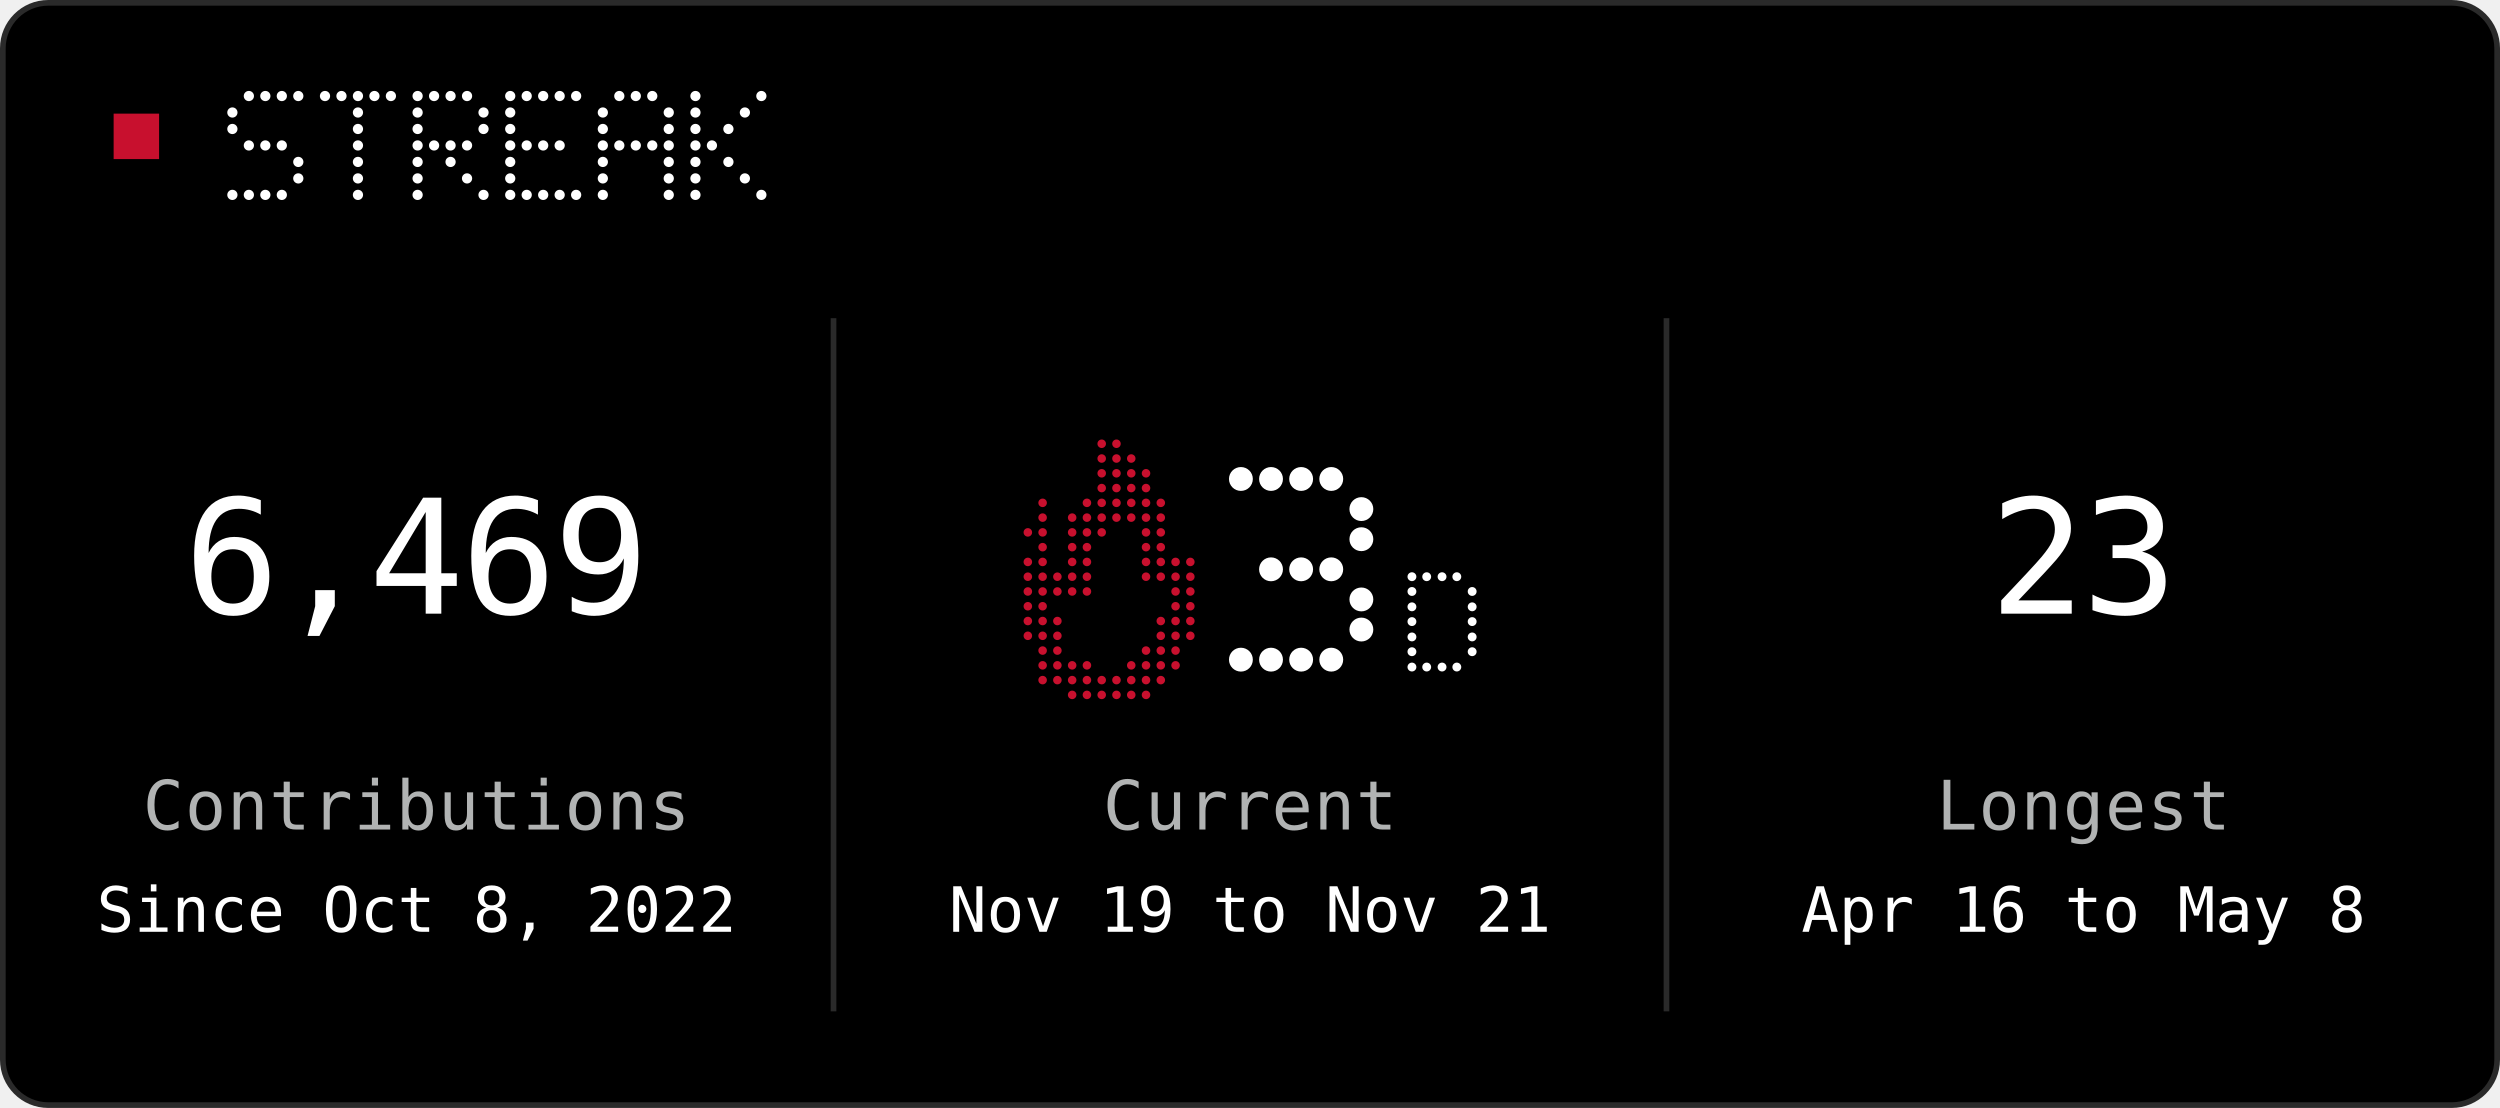
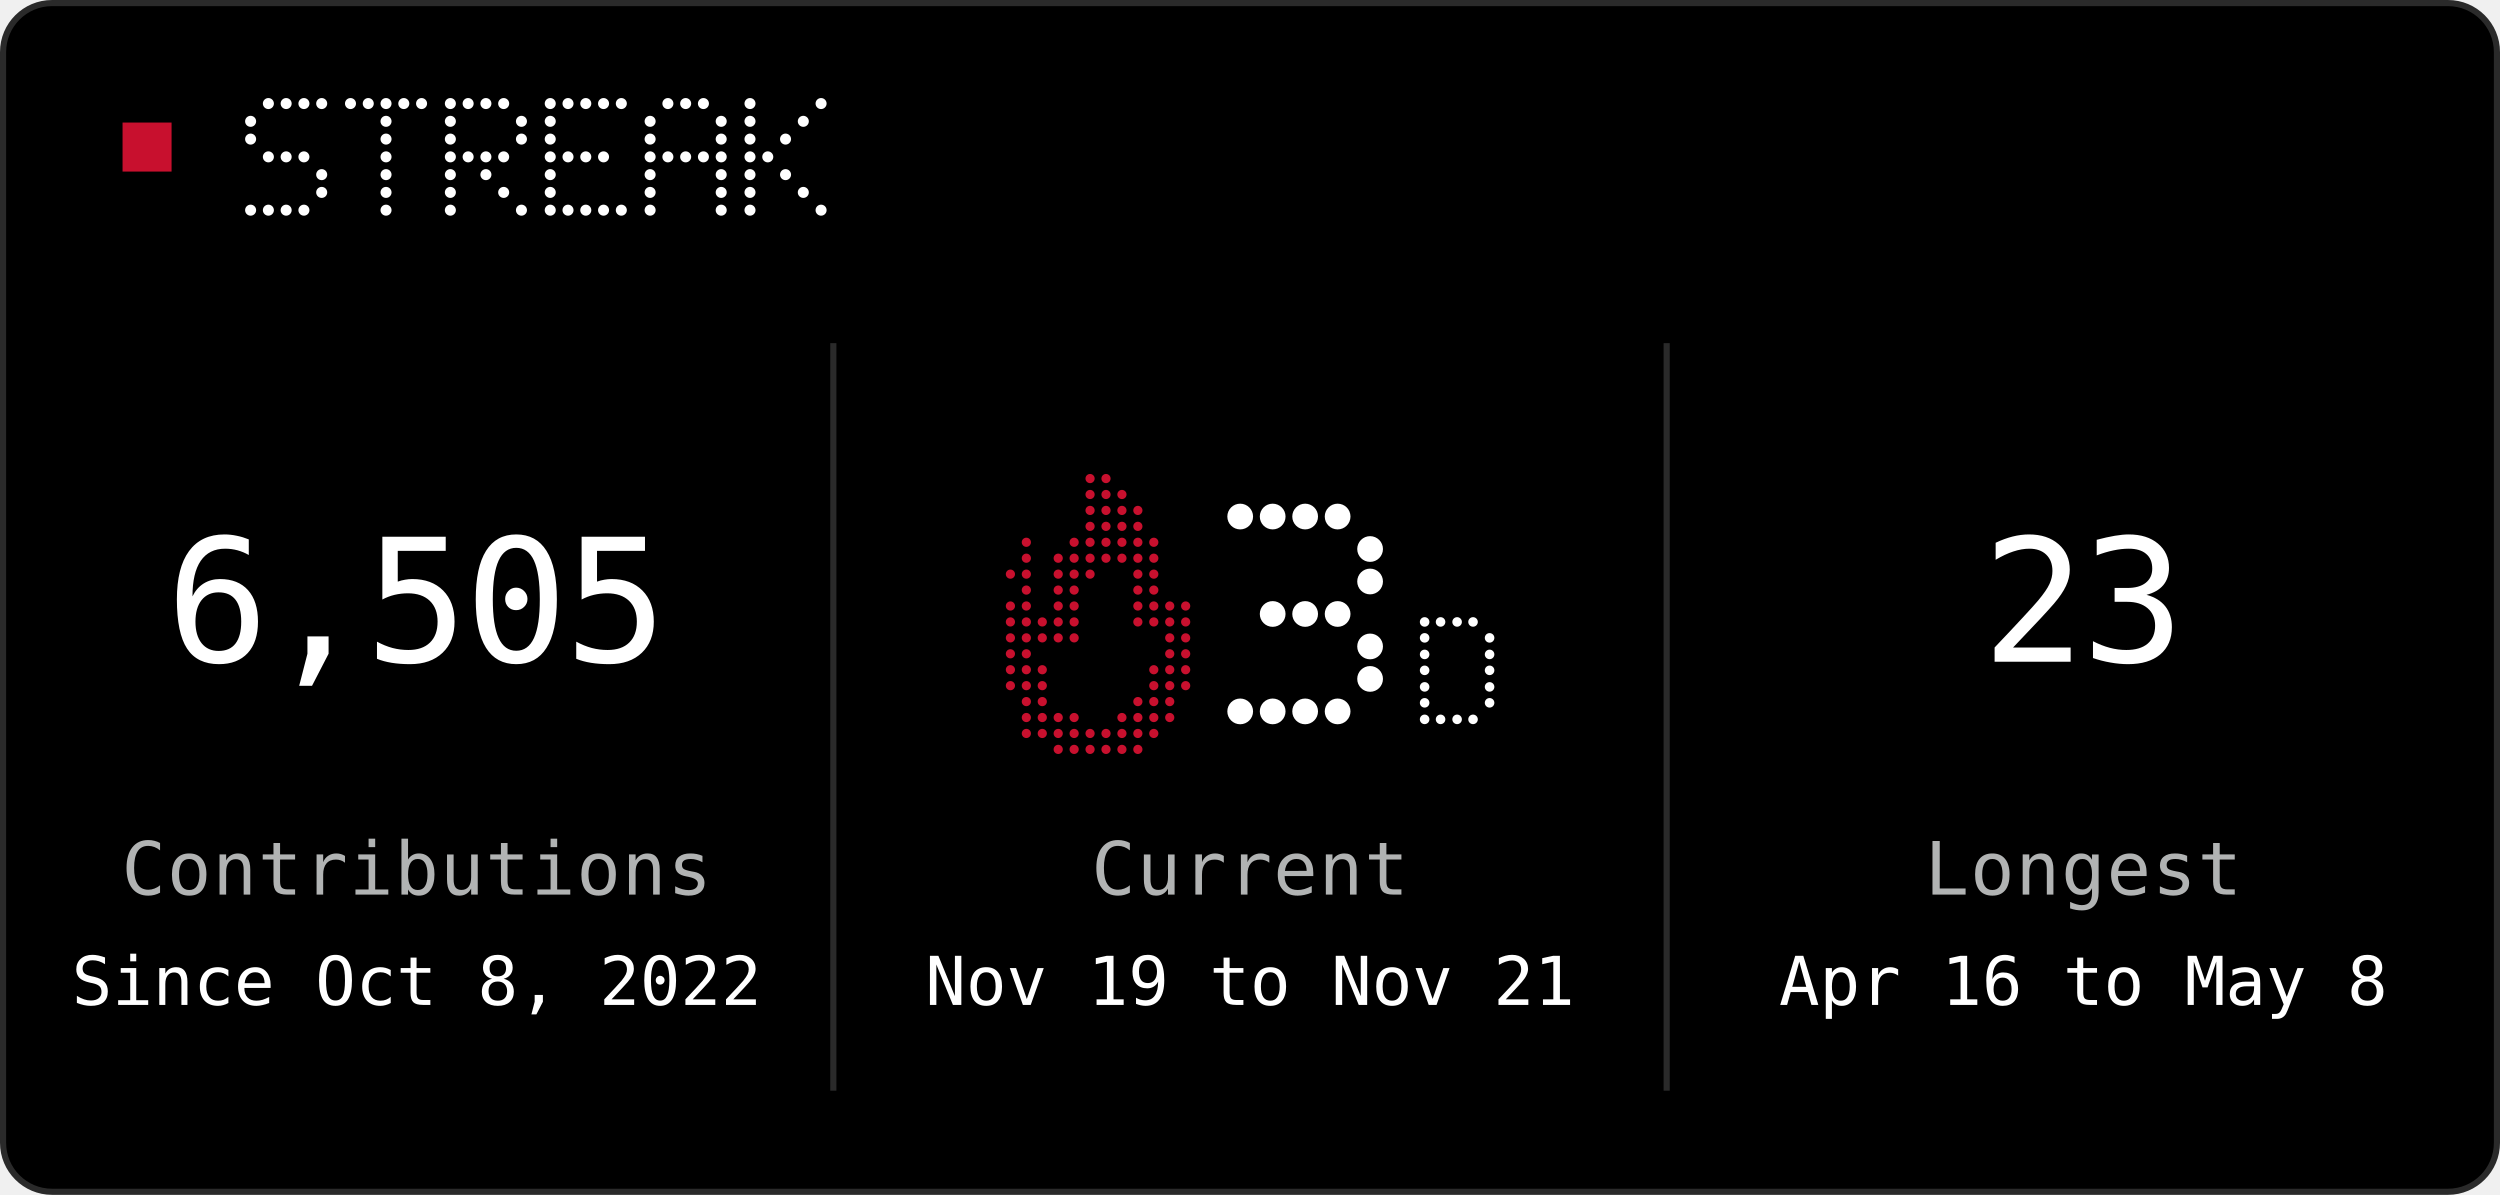
- <svg xmlns="http://www.w3.org/2000/svg" width="440" height="195" viewBox="0 0 440 195" role="img">
-   <rect x="0.5" y="0.5" width="439" height="194" rx="8" fill="#000000" stroke="#2A2A2A" />
+ <svg xmlns="http://www.w3.org/2000/svg" width="408" height="195" viewBox="0 0 408 195" role="img">
+   <rect x="0.5" y="0.5" width="407" height="194" rx="8" fill="#000000" stroke="#2A2A2A" />
  <rect x="20" y="20" width="8" height="8" fill="#C8102E" />
  <circle cx="43.8" cy="16.9" r="0.90" fill="#FFFFFF" />
  <circle cx="46.7" cy="16.9" r="0.90" fill="#FFFFFF" />
  <circle cx="49.6" cy="16.9" r="0.90" fill="#FFFFFF" />
  <circle cx="52.5" cy="16.9" r="0.90" fill="#FFFFFF" />
  <circle cx="40.9" cy="19.8" r="0.90" fill="#FFFFFF" />
  <circle cx="40.9" cy="22.7" r="0.90" fill="#FFFFFF" />
  <circle cx="43.8" cy="25.6" r="0.90" fill="#FFFFFF" />
  <circle cx="46.7" cy="25.6" r="0.90" fill="#FFFFFF" />
  <circle cx="49.6" cy="25.6" r="0.90" fill="#FFFFFF" />
  <circle cx="52.5" cy="28.5" r="0.90" fill="#FFFFFF" />
  <circle cx="52.5" cy="31.4" r="0.90" fill="#FFFFFF" />
  <circle cx="40.9" cy="34.3" r="0.90" fill="#FFFFFF" />
  <circle cx="43.8" cy="34.3" r="0.90" fill="#FFFFFF" />
  <circle cx="46.7" cy="34.3" r="0.90" fill="#FFFFFF" />
  <circle cx="49.6" cy="34.3" r="0.90" fill="#FFFFFF" />
  <circle cx="57.2" cy="16.9" r="0.90" fill="#FFFFFF" />
  <circle cx="60.1" cy="16.9" r="0.90" fill="#FFFFFF" />
  <circle cx="63.0" cy="16.9" r="0.90" fill="#FFFFFF" />
  <circle cx="65.9" cy="16.9" r="0.90" fill="#FFFFFF" />
  <circle cx="68.8" cy="16.9" r="0.90" fill="#FFFFFF" />
  <circle cx="63.0" cy="19.8" r="0.90" fill="#FFFFFF" />
  <circle cx="63.0" cy="22.7" r="0.90" fill="#FFFFFF" />
  <circle cx="63.0" cy="25.6" r="0.90" fill="#FFFFFF" />
  <circle cx="63.0" cy="28.5" r="0.90" fill="#FFFFFF" />
  <circle cx="63.0" cy="31.4" r="0.90" fill="#FFFFFF" />
  <circle cx="63.0" cy="34.3" r="0.90" fill="#FFFFFF" />
  <circle cx="73.5" cy="16.9" r="0.90" fill="#FFFFFF" />
  <circle cx="76.4" cy="16.9" r="0.90" fill="#FFFFFF" />
  <circle cx="79.3" cy="16.9" r="0.90" fill="#FFFFFF" />
  <circle cx="82.2" cy="16.9" r="0.90" fill="#FFFFFF" />
  <circle cx="73.5" cy="19.8" r="0.90" fill="#FFFFFF" />
  <circle cx="85.1" cy="19.8" r="0.90" fill="#FFFFFF" />
  <circle cx="73.5" cy="22.7" r="0.90" fill="#FFFFFF" />
  <circle cx="85.1" cy="22.7" r="0.90" fill="#FFFFFF" />
  <circle cx="73.5" cy="25.6" r="0.90" fill="#FFFFFF" />
  <circle cx="76.4" cy="25.6" r="0.90" fill="#FFFFFF" />
  <circle cx="79.3" cy="25.6" r="0.90" fill="#FFFFFF" />
  <circle cx="82.2" cy="25.6" r="0.90" fill="#FFFFFF" />
  <circle cx="73.5" cy="28.5" r="0.90" fill="#FFFFFF" />
  <circle cx="79.3" cy="28.5" r="0.90" fill="#FFFFFF" />
  <circle cx="73.5" cy="31.4" r="0.90" fill="#FFFFFF" />
  <circle cx="82.2" cy="31.4" r="0.90" fill="#FFFFFF" />
  <circle cx="73.5" cy="34.3" r="0.90" fill="#FFFFFF" />
  <circle cx="85.1" cy="34.3" r="0.90" fill="#FFFFFF" />
  <circle cx="89.8" cy="16.9" r="0.90" fill="#FFFFFF" />
  <circle cx="92.7" cy="16.9" r="0.90" fill="#FFFFFF" />
  <circle cx="95.6" cy="16.9" r="0.90" fill="#FFFFFF" />
  <circle cx="98.5" cy="16.9" r="0.90" fill="#FFFFFF" />
  <circle cx="101.4" cy="16.9" r="0.90" fill="#FFFFFF" />
  <circle cx="89.8" cy="19.8" r="0.90" fill="#FFFFFF" />
  <circle cx="89.8" cy="22.7" r="0.90" fill="#FFFFFF" />
  <circle cx="89.8" cy="25.6" r="0.90" fill="#FFFFFF" />
  <circle cx="92.7" cy="25.6" r="0.90" fill="#FFFFFF" />
  <circle cx="95.6" cy="25.6" r="0.90" fill="#FFFFFF" />
  <circle cx="98.5" cy="25.6" r="0.90" fill="#FFFFFF" />
  <circle cx="89.8" cy="28.5" r="0.90" fill="#FFFFFF" />
  <circle cx="89.8" cy="31.4" r="0.90" fill="#FFFFFF" />
  <circle cx="89.8" cy="34.3" r="0.90" fill="#FFFFFF" />
  <circle cx="92.7" cy="34.3" r="0.90" fill="#FFFFFF" />
  <circle cx="95.6" cy="34.3" r="0.90" fill="#FFFFFF" />
  <circle cx="98.5" cy="34.3" r="0.90" fill="#FFFFFF" />
  <circle cx="101.4" cy="34.3" r="0.90" fill="#FFFFFF" />
  <circle cx="109.0" cy="16.9" r="0.90" fill="#FFFFFF" />
  <circle cx="111.9" cy="16.9" r="0.90" fill="#FFFFFF" />
  <circle cx="114.8" cy="16.9" r="0.90" fill="#FFFFFF" />
  <circle cx="106.1" cy="19.8" r="0.90" fill="#FFFFFF" />
  <circle cx="117.7" cy="19.8" r="0.90" fill="#FFFFFF" />
  <circle cx="106.1" cy="22.7" r="0.90" fill="#FFFFFF" />
  <circle cx="117.7" cy="22.7" r="0.90" fill="#FFFFFF" />
  <circle cx="106.1" cy="25.6" r="0.90" fill="#FFFFFF" />
  <circle cx="109.0" cy="25.6" r="0.90" fill="#FFFFFF" />
  <circle cx="111.9" cy="25.6" r="0.90" fill="#FFFFFF" />
  <circle cx="114.8" cy="25.6" r="0.90" fill="#FFFFFF" />
  <circle cx="117.7" cy="25.6" r="0.90" fill="#FFFFFF" />
  <circle cx="106.1" cy="28.5" r="0.90" fill="#FFFFFF" />
  <circle cx="117.7" cy="28.5" r="0.90" fill="#FFFFFF" />
  <circle cx="106.1" cy="31.4" r="0.90" fill="#FFFFFF" />
  <circle cx="117.7" cy="31.4" r="0.90" fill="#FFFFFF" />
  <circle cx="106.1" cy="34.3" r="0.90" fill="#FFFFFF" />
  <circle cx="117.7" cy="34.3" r="0.90" fill="#FFFFFF" />
  <circle cx="122.4" cy="16.9" r="0.90" fill="#FFFFFF" />
  <circle cx="134.0" cy="16.9" r="0.90" fill="#FFFFFF" />
  <circle cx="122.4" cy="19.8" r="0.90" fill="#FFFFFF" />
  <circle cx="131.1" cy="19.8" r="0.90" fill="#FFFFFF" />
  <circle cx="122.4" cy="22.7" r="0.90" fill="#FFFFFF" />
  <circle cx="128.2" cy="22.7" r="0.90" fill="#FFFFFF" />
  <circle cx="122.4" cy="25.6" r="0.90" fill="#FFFFFF" />
  <circle cx="125.3" cy="25.6" r="0.90" fill="#FFFFFF" />
  <circle cx="122.4" cy="28.5" r="0.90" fill="#FFFFFF" />
  <circle cx="128.2" cy="28.5" r="0.90" fill="#FFFFFF" />
  <circle cx="122.4" cy="31.4" r="0.90" fill="#FFFFFF" />
  <circle cx="131.1" cy="31.4" r="0.90" fill="#FFFFFF" />
  <circle cx="122.4" cy="34.3" r="0.90" fill="#FFFFFF" />
  <circle cx="134.0" cy="34.3" r="0.90" fill="#FFFFFF" />
-   <line x1="146.7" y1="56" x2="146.7" y2="178" stroke="#2A2A2A" />
-   <line x1="293.3" y1="56" x2="293.3" y2="178" stroke="#2A2A2A" />
-   <text x="73.3" y="108" fill="#FFFFFF" text-anchor="middle" font-family="ui-monospace, Geist Mono, monospace" font-size="28" letter-spacing="-0.6" dominant-baseline="auto">6,469</text>
-   <text x="73.3" y="146" fill="#B1B3B3" text-anchor="middle" font-family="ui-monospace, Geist Mono, monospace" font-size="12" letter-spacing="0.2" dominant-baseline="auto">Contributions</text>
-   <text x="73.3" y="164" fill="#FFFFFF" text-anchor="middle" font-family="ui-monospace, Geist Mono, monospace" font-size="11" letter-spacing="0" dominant-baseline="auto">Since Oct 8, 2022</text>
-   <circle cx="193.9" cy="78.1" r="0.75" fill="#C8102E" />
-   <circle cx="196.5" cy="78.1" r="0.75" fill="#C8102E" />
-   <circle cx="193.9" cy="80.7" r="0.75" fill="#C8102E" />
-   <circle cx="196.5" cy="80.7" r="0.75" fill="#C8102E" />
-   <circle cx="199.1" cy="80.7" r="0.75" fill="#C8102E" />
-   <circle cx="193.9" cy="83.3" r="0.75" fill="#C8102E" />
-   <circle cx="196.5" cy="83.3" r="0.75" fill="#C8102E" />
-   <circle cx="199.1" cy="83.3" r="0.75" fill="#C8102E" />
-   <circle cx="201.7" cy="83.3" r="0.75" fill="#C8102E" />
-   <circle cx="193.9" cy="85.9" r="0.75" fill="#C8102E" />
-   <circle cx="196.5" cy="85.9" r="0.75" fill="#C8102E" />
-   <circle cx="199.1" cy="85.9" r="0.75" fill="#C8102E" />
-   <circle cx="201.7" cy="85.9" r="0.75" fill="#C8102E" />
-   <circle cx="183.5" cy="88.5" r="0.75" fill="#C8102E" />
-   <circle cx="191.3" cy="88.5" r="0.75" fill="#C8102E" />
-   <circle cx="193.9" cy="88.5" r="0.75" fill="#C8102E" />
-   <circle cx="196.5" cy="88.5" r="0.75" fill="#C8102E" />
-   <circle cx="199.1" cy="88.5" r="0.75" fill="#C8102E" />
-   <circle cx="201.7" cy="88.5" r="0.75" fill="#C8102E" />
-   <circle cx="204.3" cy="88.5" r="0.75" fill="#C8102E" />
-   <circle cx="183.5" cy="91.1" r="0.75" fill="#C8102E" />
-   <circle cx="188.7" cy="91.1" r="0.75" fill="#C8102E" />
-   <circle cx="191.3" cy="91.1" r="0.75" fill="#C8102E" />
-   <circle cx="193.9" cy="91.1" r="0.75" fill="#C8102E" />
-   <circle cx="196.5" cy="91.1" r="0.75" fill="#C8102E" />
-   <circle cx="199.1" cy="91.1" r="0.75" fill="#C8102E" />
-   <circle cx="201.7" cy="91.1" r="0.75" fill="#C8102E" />
-   <circle cx="204.3" cy="91.1" r="0.75" fill="#C8102E" />
-   <circle cx="180.9" cy="93.7" r="0.75" fill="#C8102E" />
-   <circle cx="183.5" cy="93.7" r="0.75" fill="#C8102E" />
-   <circle cx="188.7" cy="93.7" r="0.75" fill="#C8102E" />
-   <circle cx="191.3" cy="93.7" r="0.75" fill="#C8102E" />
-   <circle cx="193.9" cy="93.7" r="0.75" fill="#C8102E" />
-   <circle cx="201.7" cy="93.7" r="0.75" fill="#C8102E" />
-   <circle cx="204.3" cy="93.7" r="0.75" fill="#C8102E" />
-   <circle cx="183.5" cy="96.3" r="0.75" fill="#C8102E" />
-   <circle cx="188.7" cy="96.3" r="0.75" fill="#C8102E" />
-   <circle cx="191.3" cy="96.3" r="0.75" fill="#C8102E" />
-   <circle cx="201.7" cy="96.3" r="0.75" fill="#C8102E" />
-   <circle cx="204.3" cy="96.3" r="0.75" fill="#C8102E" />
-   <circle cx="180.9" cy="98.9" r="0.75" fill="#C8102E" />
-   <circle cx="183.5" cy="98.9" r="0.75" fill="#C8102E" />
-   <circle cx="188.7" cy="98.9" r="0.75" fill="#C8102E" />
-   <circle cx="191.3" cy="98.9" r="0.75" fill="#C8102E" />
-   <circle cx="201.7" cy="98.9" r="0.75" fill="#C8102E" />
-   <circle cx="204.3" cy="98.9" r="0.75" fill="#C8102E" />
-   <circle cx="206.9" cy="98.9" r="0.75" fill="#C8102E" />
-   <circle cx="209.5" cy="98.9" r="0.75" fill="#C8102E" />
-   <circle cx="180.9" cy="101.5" r="0.75" fill="#C8102E" />
-   <circle cx="183.5" cy="101.5" r="0.75" fill="#C8102E" />
-   <circle cx="186.1" cy="101.5" r="0.75" fill="#C8102E" />
-   <circle cx="188.7" cy="101.5" r="0.75" fill="#C8102E" />
-   <circle cx="191.3" cy="101.5" r="0.75" fill="#C8102E" />
-   <circle cx="201.7" cy="101.5" r="0.75" fill="#C8102E" />
-   <circle cx="204.3" cy="101.5" r="0.75" fill="#C8102E" />
-   <circle cx="206.9" cy="101.5" r="0.75" fill="#C8102E" />
-   <circle cx="209.5" cy="101.5" r="0.75" fill="#C8102E" />
-   <circle cx="180.9" cy="104.1" r="0.75" fill="#C8102E" />
-   <circle cx="183.5" cy="104.1" r="0.75" fill="#C8102E" />
-   <circle cx="186.1" cy="104.1" r="0.75" fill="#C8102E" />
-   <circle cx="188.7" cy="104.1" r="0.75" fill="#C8102E" />
-   <circle cx="191.3" cy="104.1" r="0.75" fill="#C8102E" />
-   <circle cx="206.9" cy="104.1" r="0.75" fill="#C8102E" />
-   <circle cx="209.5" cy="104.1" r="0.75" fill="#C8102E" />
-   <circle cx="180.9" cy="106.7" r="0.75" fill="#C8102E" />
-   <circle cx="183.5" cy="106.7" r="0.75" fill="#C8102E" />
-   <circle cx="206.9" cy="106.7" r="0.75" fill="#C8102E" />
-   <circle cx="209.5" cy="106.7" r="0.75" fill="#C8102E" />
-   <circle cx="180.9" cy="109.3" r="0.75" fill="#C8102E" />
-   <circle cx="183.5" cy="109.3" r="0.75" fill="#C8102E" />
-   <circle cx="186.1" cy="109.3" r="0.75" fill="#C8102E" />
-   <circle cx="204.3" cy="109.3" r="0.75" fill="#C8102E" />
-   <circle cx="206.9" cy="109.3" r="0.75" fill="#C8102E" />
-   <circle cx="209.5" cy="109.3" r="0.75" fill="#C8102E" />
-   <circle cx="180.9" cy="111.9" r="0.75" fill="#C8102E" />
-   <circle cx="183.5" cy="111.9" r="0.75" fill="#C8102E" />
-   <circle cx="186.1" cy="111.9" r="0.75" fill="#C8102E" />
-   <circle cx="204.3" cy="111.9" r="0.75" fill="#C8102E" />
-   <circle cx="206.9" cy="111.9" r="0.75" fill="#C8102E" />
-   <circle cx="209.5" cy="111.9" r="0.75" fill="#C8102E" />
-   <circle cx="183.5" cy="114.5" r="0.75" fill="#C8102E" />
-   <circle cx="186.1" cy="114.5" r="0.75" fill="#C8102E" />
-   <circle cx="201.7" cy="114.5" r="0.75" fill="#C8102E" />
-   <circle cx="204.3" cy="114.5" r="0.75" fill="#C8102E" />
-   <circle cx="206.9" cy="114.5" r="0.75" fill="#C8102E" />
-   <circle cx="183.5" cy="117.1" r="0.75" fill="#C8102E" />
-   <circle cx="186.1" cy="117.1" r="0.75" fill="#C8102E" />
-   <circle cx="188.7" cy="117.1" r="0.75" fill="#C8102E" />
-   <circle cx="191.3" cy="117.1" r="0.75" fill="#C8102E" />
-   <circle cx="199.1" cy="117.1" r="0.75" fill="#C8102E" />
-   <circle cx="201.7" cy="117.1" r="0.75" fill="#C8102E" />
-   <circle cx="204.3" cy="117.1" r="0.75" fill="#C8102E" />
-   <circle cx="206.9" cy="117.1" r="0.75" fill="#C8102E" />
-   <circle cx="183.5" cy="119.7" r="0.75" fill="#C8102E" />
-   <circle cx="186.1" cy="119.7" r="0.75" fill="#C8102E" />
-   <circle cx="188.7" cy="119.7" r="0.75" fill="#C8102E" />
-   <circle cx="191.3" cy="119.7" r="0.75" fill="#C8102E" />
-   <circle cx="193.9" cy="119.7" r="0.75" fill="#C8102E" />
-   <circle cx="196.5" cy="119.7" r="0.75" fill="#C8102E" />
-   <circle cx="199.1" cy="119.7" r="0.75" fill="#C8102E" />
-   <circle cx="201.7" cy="119.7" r="0.75" fill="#C8102E" />
-   <circle cx="204.3" cy="119.7" r="0.75" fill="#C8102E" />
-   <circle cx="188.7" cy="122.3" r="0.75" fill="#C8102E" />
-   <circle cx="191.3" cy="122.3" r="0.75" fill="#C8102E" />
-   <circle cx="193.9" cy="122.3" r="0.75" fill="#C8102E" />
-   <circle cx="196.5" cy="122.3" r="0.75" fill="#C8102E" />
-   <circle cx="199.1" cy="122.3" r="0.75" fill="#C8102E" />
-   <circle cx="201.7" cy="122.3" r="0.75" fill="#C8102E" />
-   <circle cx="218.4" cy="84.3" r="2.10" fill="#FFFFFF" />
-   <circle cx="223.7" cy="84.3" r="2.10" fill="#FFFFFF" />
-   <circle cx="229.0" cy="84.3" r="2.10" fill="#FFFFFF" />
-   <circle cx="234.3" cy="84.3" r="2.10" fill="#FFFFFF" />
-   <circle cx="239.6" cy="89.6" r="2.10" fill="#FFFFFF" />
-   <circle cx="239.6" cy="94.9" r="2.10" fill="#FFFFFF" />
-   <circle cx="223.7" cy="100.2" r="2.10" fill="#FFFFFF" />
-   <circle cx="229.0" cy="100.2" r="2.10" fill="#FFFFFF" />
-   <circle cx="234.3" cy="100.2" r="2.10" fill="#FFFFFF" />
-   <circle cx="239.6" cy="105.5" r="2.10" fill="#FFFFFF" />
-   <circle cx="239.6" cy="110.8" r="2.10" fill="#FFFFFF" />
-   <circle cx="218.4" cy="116.1" r="2.10" fill="#FFFFFF" />
-   <circle cx="223.7" cy="116.1" r="2.10" fill="#FFFFFF" />
-   <circle cx="229.0" cy="116.1" r="2.10" fill="#FFFFFF" />
-   <circle cx="234.3" cy="116.1" r="2.10" fill="#FFFFFF" />
-   <circle cx="248.5" cy="101.5" r="0.78" fill="#FFFFFF" />
-   <circle cx="251.1" cy="101.5" r="0.78" fill="#FFFFFF" />
-   <circle cx="253.8" cy="101.5" r="0.78" fill="#FFFFFF" />
-   <circle cx="256.4" cy="101.5" r="0.78" fill="#FFFFFF" />
-   <circle cx="248.5" cy="104.1" r="0.78" fill="#FFFFFF" />
-   <circle cx="259.1" cy="104.1" r="0.78" fill="#FFFFFF" />
-   <circle cx="248.5" cy="106.8" r="0.78" fill="#FFFFFF" />
-   <circle cx="259.1" cy="106.8" r="0.78" fill="#FFFFFF" />
-   <circle cx="248.5" cy="109.4" r="0.78" fill="#FFFFFF" />
-   <circle cx="259.1" cy="109.4" r="0.78" fill="#FFFFFF" />
-   <circle cx="248.5" cy="112.1" r="0.78" fill="#FFFFFF" />
-   <circle cx="259.1" cy="112.1" r="0.78" fill="#FFFFFF" />
-   <circle cx="248.5" cy="114.7" r="0.78" fill="#FFFFFF" />
-   <circle cx="259.1" cy="114.7" r="0.78" fill="#FFFFFF" />
-   <circle cx="248.5" cy="117.4" r="0.78" fill="#FFFFFF" />
-   <circle cx="251.1" cy="117.4" r="0.78" fill="#FFFFFF" />
-   <circle cx="253.8" cy="117.4" r="0.78" fill="#FFFFFF" />
-   <circle cx="256.4" cy="117.4" r="0.78" fill="#FFFFFF" />
-   <text x="220.0" y="146" fill="#B1B3B3" text-anchor="middle" font-family="ui-monospace, Geist Mono, monospace" font-size="12" letter-spacing="0.2" dominant-baseline="auto">Current</text>
-   <text x="220.0" y="164" fill="#FFFFFF" text-anchor="middle" font-family="ui-monospace, Geist Mono, monospace" font-size="11" letter-spacing="0" dominant-baseline="auto">Nov 19 to Nov 21</text>
-   <text x="366.7" y="108" fill="#FFFFFF" text-anchor="middle" font-family="ui-monospace, Geist Mono, monospace" font-size="28" letter-spacing="-0.6" dominant-baseline="auto">23</text>
-   <text x="366.7" y="146" fill="#B1B3B3" text-anchor="middle" font-family="ui-monospace, Geist Mono, monospace" font-size="12" letter-spacing="0.2" dominant-baseline="auto">Longest</text>
-   <text x="366.7" y="164" fill="#FFFFFF" text-anchor="middle" font-family="ui-monospace, Geist Mono, monospace" font-size="11" letter-spacing="0" dominant-baseline="auto">Apr 16 to May 8</text>
+   <line x1="136.0" y1="56" x2="136.0" y2="178" stroke="#2A2A2A" />
+   <line x1="272.0" y1="56" x2="272.0" y2="178" stroke="#2A2A2A" />
+   <text x="68.0" y="108" fill="#FFFFFF" text-anchor="middle" font-family="ui-monospace, Geist Mono, monospace" font-size="28" letter-spacing="-0.6" dominant-baseline="auto">6,505</text>
+   <text x="68.0" y="146" fill="#B1B3B3" text-anchor="middle" font-family="ui-monospace, Geist Mono, monospace" font-size="12" letter-spacing="0.2" dominant-baseline="auto">Contributions</text>
+   <text x="68.0" y="164" fill="#FFFFFF" text-anchor="middle" font-family="ui-monospace, Geist Mono, monospace" font-size="11" letter-spacing="0" dominant-baseline="auto">Since Oct 8, 2022</text>
+   <circle cx="177.9" cy="78.1" r="0.75" fill="#C8102E" />
+   <circle cx="180.5" cy="78.1" r="0.75" fill="#C8102E" />
+   <circle cx="177.9" cy="80.7" r="0.75" fill="#C8102E" />
+   <circle cx="180.5" cy="80.7" r="0.75" fill="#C8102E" />
+   <circle cx="183.1" cy="80.7" r="0.75" fill="#C8102E" />
+   <circle cx="177.9" cy="83.3" r="0.75" fill="#C8102E" />
+   <circle cx="180.5" cy="83.3" r="0.75" fill="#C8102E" />
+   <circle cx="183.1" cy="83.3" r="0.75" fill="#C8102E" />
+   <circle cx="185.7" cy="83.3" r="0.75" fill="#C8102E" />
+   <circle cx="177.9" cy="85.9" r="0.75" fill="#C8102E" />
+   <circle cx="180.5" cy="85.9" r="0.75" fill="#C8102E" />
+   <circle cx="183.1" cy="85.9" r="0.75" fill="#C8102E" />
+   <circle cx="185.7" cy="85.9" r="0.75" fill="#C8102E" />
+   <circle cx="167.5" cy="88.5" r="0.75" fill="#C8102E" />
+   <circle cx="175.3" cy="88.5" r="0.75" fill="#C8102E" />
+   <circle cx="177.9" cy="88.5" r="0.75" fill="#C8102E" />
+   <circle cx="180.5" cy="88.5" r="0.75" fill="#C8102E" />
+   <circle cx="183.1" cy="88.5" r="0.75" fill="#C8102E" />
+   <circle cx="185.7" cy="88.5" r="0.75" fill="#C8102E" />
+   <circle cx="188.3" cy="88.5" r="0.75" fill="#C8102E" />
+   <circle cx="167.5" cy="91.1" r="0.75" fill="#C8102E" />
+   <circle cx="172.7" cy="91.1" r="0.75" fill="#C8102E" />
+   <circle cx="175.3" cy="91.1" r="0.75" fill="#C8102E" />
+   <circle cx="177.9" cy="91.1" r="0.75" fill="#C8102E" />
+   <circle cx="180.5" cy="91.1" r="0.75" fill="#C8102E" />
+   <circle cx="183.1" cy="91.1" r="0.75" fill="#C8102E" />
+   <circle cx="185.7" cy="91.1" r="0.75" fill="#C8102E" />
+   <circle cx="188.3" cy="91.1" r="0.75" fill="#C8102E" />
+   <circle cx="164.9" cy="93.7" r="0.75" fill="#C8102E" />
+   <circle cx="167.5" cy="93.7" r="0.75" fill="#C8102E" />
+   <circle cx="172.7" cy="93.7" r="0.75" fill="#C8102E" />
+   <circle cx="175.3" cy="93.7" r="0.75" fill="#C8102E" />
+   <circle cx="177.9" cy="93.7" r="0.75" fill="#C8102E" />
+   <circle cx="185.7" cy="93.7" r="0.75" fill="#C8102E" />
+   <circle cx="188.3" cy="93.7" r="0.75" fill="#C8102E" />
+   <circle cx="167.5" cy="96.3" r="0.75" fill="#C8102E" />
+   <circle cx="172.7" cy="96.3" r="0.75" fill="#C8102E" />
+   <circle cx="175.3" cy="96.3" r="0.75" fill="#C8102E" />
+   <circle cx="185.7" cy="96.3" r="0.75" fill="#C8102E" />
+   <circle cx="188.3" cy="96.3" r="0.75" fill="#C8102E" />
+   <circle cx="164.9" cy="98.9" r="0.75" fill="#C8102E" />
+   <circle cx="167.5" cy="98.9" r="0.75" fill="#C8102E" />
+   <circle cx="172.7" cy="98.9" r="0.75" fill="#C8102E" />
+   <circle cx="175.3" cy="98.9" r="0.75" fill="#C8102E" />
+   <circle cx="185.7" cy="98.9" r="0.75" fill="#C8102E" />
+   <circle cx="188.3" cy="98.9" r="0.75" fill="#C8102E" />
+   <circle cx="190.9" cy="98.9" r="0.75" fill="#C8102E" />
+   <circle cx="193.5" cy="98.9" r="0.75" fill="#C8102E" />
+   <circle cx="164.9" cy="101.5" r="0.75" fill="#C8102E" />
+   <circle cx="167.5" cy="101.5" r="0.75" fill="#C8102E" />
+   <circle cx="170.1" cy="101.5" r="0.75" fill="#C8102E" />
+   <circle cx="172.7" cy="101.5" r="0.75" fill="#C8102E" />
+   <circle cx="175.3" cy="101.5" r="0.75" fill="#C8102E" />
+   <circle cx="185.7" cy="101.5" r="0.75" fill="#C8102E" />
+   <circle cx="188.3" cy="101.5" r="0.75" fill="#C8102E" />
+   <circle cx="190.9" cy="101.5" r="0.75" fill="#C8102E" />
+   <circle cx="193.5" cy="101.5" r="0.75" fill="#C8102E" />
+   <circle cx="164.9" cy="104.1" r="0.75" fill="#C8102E" />
+   <circle cx="167.5" cy="104.1" r="0.75" fill="#C8102E" />
+   <circle cx="170.1" cy="104.1" r="0.75" fill="#C8102E" />
+   <circle cx="172.7" cy="104.1" r="0.75" fill="#C8102E" />
+   <circle cx="175.3" cy="104.1" r="0.75" fill="#C8102E" />
+   <circle cx="190.9" cy="104.1" r="0.75" fill="#C8102E" />
+   <circle cx="193.5" cy="104.1" r="0.75" fill="#C8102E" />
+   <circle cx="164.9" cy="106.7" r="0.75" fill="#C8102E" />
+   <circle cx="167.5" cy="106.7" r="0.75" fill="#C8102E" />
+   <circle cx="190.9" cy="106.7" r="0.75" fill="#C8102E" />
+   <circle cx="193.5" cy="106.7" r="0.75" fill="#C8102E" />
+   <circle cx="164.9" cy="109.3" r="0.75" fill="#C8102E" />
+   <circle cx="167.5" cy="109.3" r="0.75" fill="#C8102E" />
+   <circle cx="170.1" cy="109.3" r="0.75" fill="#C8102E" />
+   <circle cx="188.3" cy="109.3" r="0.75" fill="#C8102E" />
+   <circle cx="190.9" cy="109.3" r="0.75" fill="#C8102E" />
+   <circle cx="193.5" cy="109.3" r="0.75" fill="#C8102E" />
+   <circle cx="164.9" cy="111.9" r="0.75" fill="#C8102E" />
+   <circle cx="167.5" cy="111.9" r="0.75" fill="#C8102E" />
+   <circle cx="170.1" cy="111.9" r="0.75" fill="#C8102E" />
+   <circle cx="188.3" cy="111.9" r="0.75" fill="#C8102E" />
+   <circle cx="190.9" cy="111.9" r="0.75" fill="#C8102E" />
+   <circle cx="193.5" cy="111.9" r="0.75" fill="#C8102E" />
+   <circle cx="167.5" cy="114.5" r="0.75" fill="#C8102E" />
+   <circle cx="170.1" cy="114.5" r="0.75" fill="#C8102E" />
+   <circle cx="185.7" cy="114.5" r="0.75" fill="#C8102E" />
+   <circle cx="188.3" cy="114.5" r="0.75" fill="#C8102E" />
+   <circle cx="190.9" cy="114.5" r="0.75" fill="#C8102E" />
+   <circle cx="167.5" cy="117.1" r="0.75" fill="#C8102E" />
+   <circle cx="170.1" cy="117.1" r="0.75" fill="#C8102E" />
+   <circle cx="172.7" cy="117.1" r="0.75" fill="#C8102E" />
+   <circle cx="175.3" cy="117.1" r="0.75" fill="#C8102E" />
+   <circle cx="183.1" cy="117.1" r="0.75" fill="#C8102E" />
+   <circle cx="185.7" cy="117.1" r="0.75" fill="#C8102E" />
+   <circle cx="188.3" cy="117.1" r="0.75" fill="#C8102E" />
+   <circle cx="190.9" cy="117.1" r="0.75" fill="#C8102E" />
+   <circle cx="167.5" cy="119.7" r="0.75" fill="#C8102E" />
+   <circle cx="170.1" cy="119.7" r="0.75" fill="#C8102E" />
+   <circle cx="172.7" cy="119.7" r="0.75" fill="#C8102E" />
+   <circle cx="175.3" cy="119.7" r="0.75" fill="#C8102E" />
+   <circle cx="177.9" cy="119.7" r="0.75" fill="#C8102E" />
+   <circle cx="180.5" cy="119.7" r="0.75" fill="#C8102E" />
+   <circle cx="183.1" cy="119.7" r="0.75" fill="#C8102E" />
+   <circle cx="185.7" cy="119.7" r="0.75" fill="#C8102E" />
+   <circle cx="188.3" cy="119.7" r="0.75" fill="#C8102E" />
+   <circle cx="172.7" cy="122.3" r="0.75" fill="#C8102E" />
+   <circle cx="175.3" cy="122.3" r="0.75" fill="#C8102E" />
+   <circle cx="177.9" cy="122.3" r="0.75" fill="#C8102E" />
+   <circle cx="180.5" cy="122.3" r="0.75" fill="#C8102E" />
+   <circle cx="183.1" cy="122.3" r="0.75" fill="#C8102E" />
+   <circle cx="185.7" cy="122.3" r="0.75" fill="#C8102E" />
+   <circle cx="202.4" cy="84.3" r="2.10" fill="#FFFFFF" />
+   <circle cx="207.7" cy="84.3" r="2.10" fill="#FFFFFF" />
+   <circle cx="213.0" cy="84.3" r="2.10" fill="#FFFFFF" />
+   <circle cx="218.3" cy="84.3" r="2.10" fill="#FFFFFF" />
+   <circle cx="223.6" cy="89.6" r="2.10" fill="#FFFFFF" />
+   <circle cx="223.6" cy="94.9" r="2.10" fill="#FFFFFF" />
+   <circle cx="207.7" cy="100.2" r="2.10" fill="#FFFFFF" />
+   <circle cx="213.0" cy="100.2" r="2.10" fill="#FFFFFF" />
+   <circle cx="218.3" cy="100.2" r="2.10" fill="#FFFFFF" />
+   <circle cx="223.6" cy="105.5" r="2.10" fill="#FFFFFF" />
+   <circle cx="223.6" cy="110.8" r="2.10" fill="#FFFFFF" />
+   <circle cx="202.4" cy="116.1" r="2.10" fill="#FFFFFF" />
+   <circle cx="207.7" cy="116.1" r="2.10" fill="#FFFFFF" />
+   <circle cx="213.0" cy="116.1" r="2.10" fill="#FFFFFF" />
+   <circle cx="218.3" cy="116.1" r="2.10" fill="#FFFFFF" />
+   <circle cx="232.5" cy="101.5" r="0.78" fill="#FFFFFF" />
+   <circle cx="235.1" cy="101.5" r="0.78" fill="#FFFFFF" />
+   <circle cx="237.8" cy="101.5" r="0.78" fill="#FFFFFF" />
+   <circle cx="240.4" cy="101.5" r="0.78" fill="#FFFFFF" />
+   <circle cx="232.5" cy="104.1" r="0.78" fill="#FFFFFF" />
+   <circle cx="243.1" cy="104.1" r="0.78" fill="#FFFFFF" />
+   <circle cx="232.5" cy="106.8" r="0.78" fill="#FFFFFF" />
+   <circle cx="243.1" cy="106.8" r="0.78" fill="#FFFFFF" />
+   <circle cx="232.5" cy="109.4" r="0.78" fill="#FFFFFF" />
+   <circle cx="243.1" cy="109.4" r="0.78" fill="#FFFFFF" />
+   <circle cx="232.5" cy="112.1" r="0.78" fill="#FFFFFF" />
+   <circle cx="243.1" cy="112.1" r="0.78" fill="#FFFFFF" />
+   <circle cx="232.5" cy="114.7" r="0.78" fill="#FFFFFF" />
+   <circle cx="243.1" cy="114.7" r="0.78" fill="#FFFFFF" />
+   <circle cx="232.5" cy="117.4" r="0.78" fill="#FFFFFF" />
+   <circle cx="235.1" cy="117.4" r="0.78" fill="#FFFFFF" />
+   <circle cx="237.8" cy="117.4" r="0.78" fill="#FFFFFF" />
+   <circle cx="240.4" cy="117.4" r="0.78" fill="#FFFFFF" />
+   <text x="204.0" y="146" fill="#B1B3B3" text-anchor="middle" font-family="ui-monospace, Geist Mono, monospace" font-size="12" letter-spacing="0.2" dominant-baseline="auto">Current</text>
+   <text x="204.0" y="164" fill="#FFFFFF" text-anchor="middle" font-family="ui-monospace, Geist Mono, monospace" font-size="11" letter-spacing="0" dominant-baseline="auto">Nov 19 to Nov 21</text>
+   <text x="340.0" y="108" fill="#FFFFFF" text-anchor="middle" font-family="ui-monospace, Geist Mono, monospace" font-size="28" letter-spacing="-0.6" dominant-baseline="auto">23</text>
+   <text x="340.0" y="146" fill="#B1B3B3" text-anchor="middle" font-family="ui-monospace, Geist Mono, monospace" font-size="12" letter-spacing="0.2" dominant-baseline="auto">Longest</text>
+   <text x="340.0" y="164" fill="#FFFFFF" text-anchor="middle" font-family="ui-monospace, Geist Mono, monospace" font-size="11" letter-spacing="0" dominant-baseline="auto">Apr 16 to May 8</text>
</svg>
